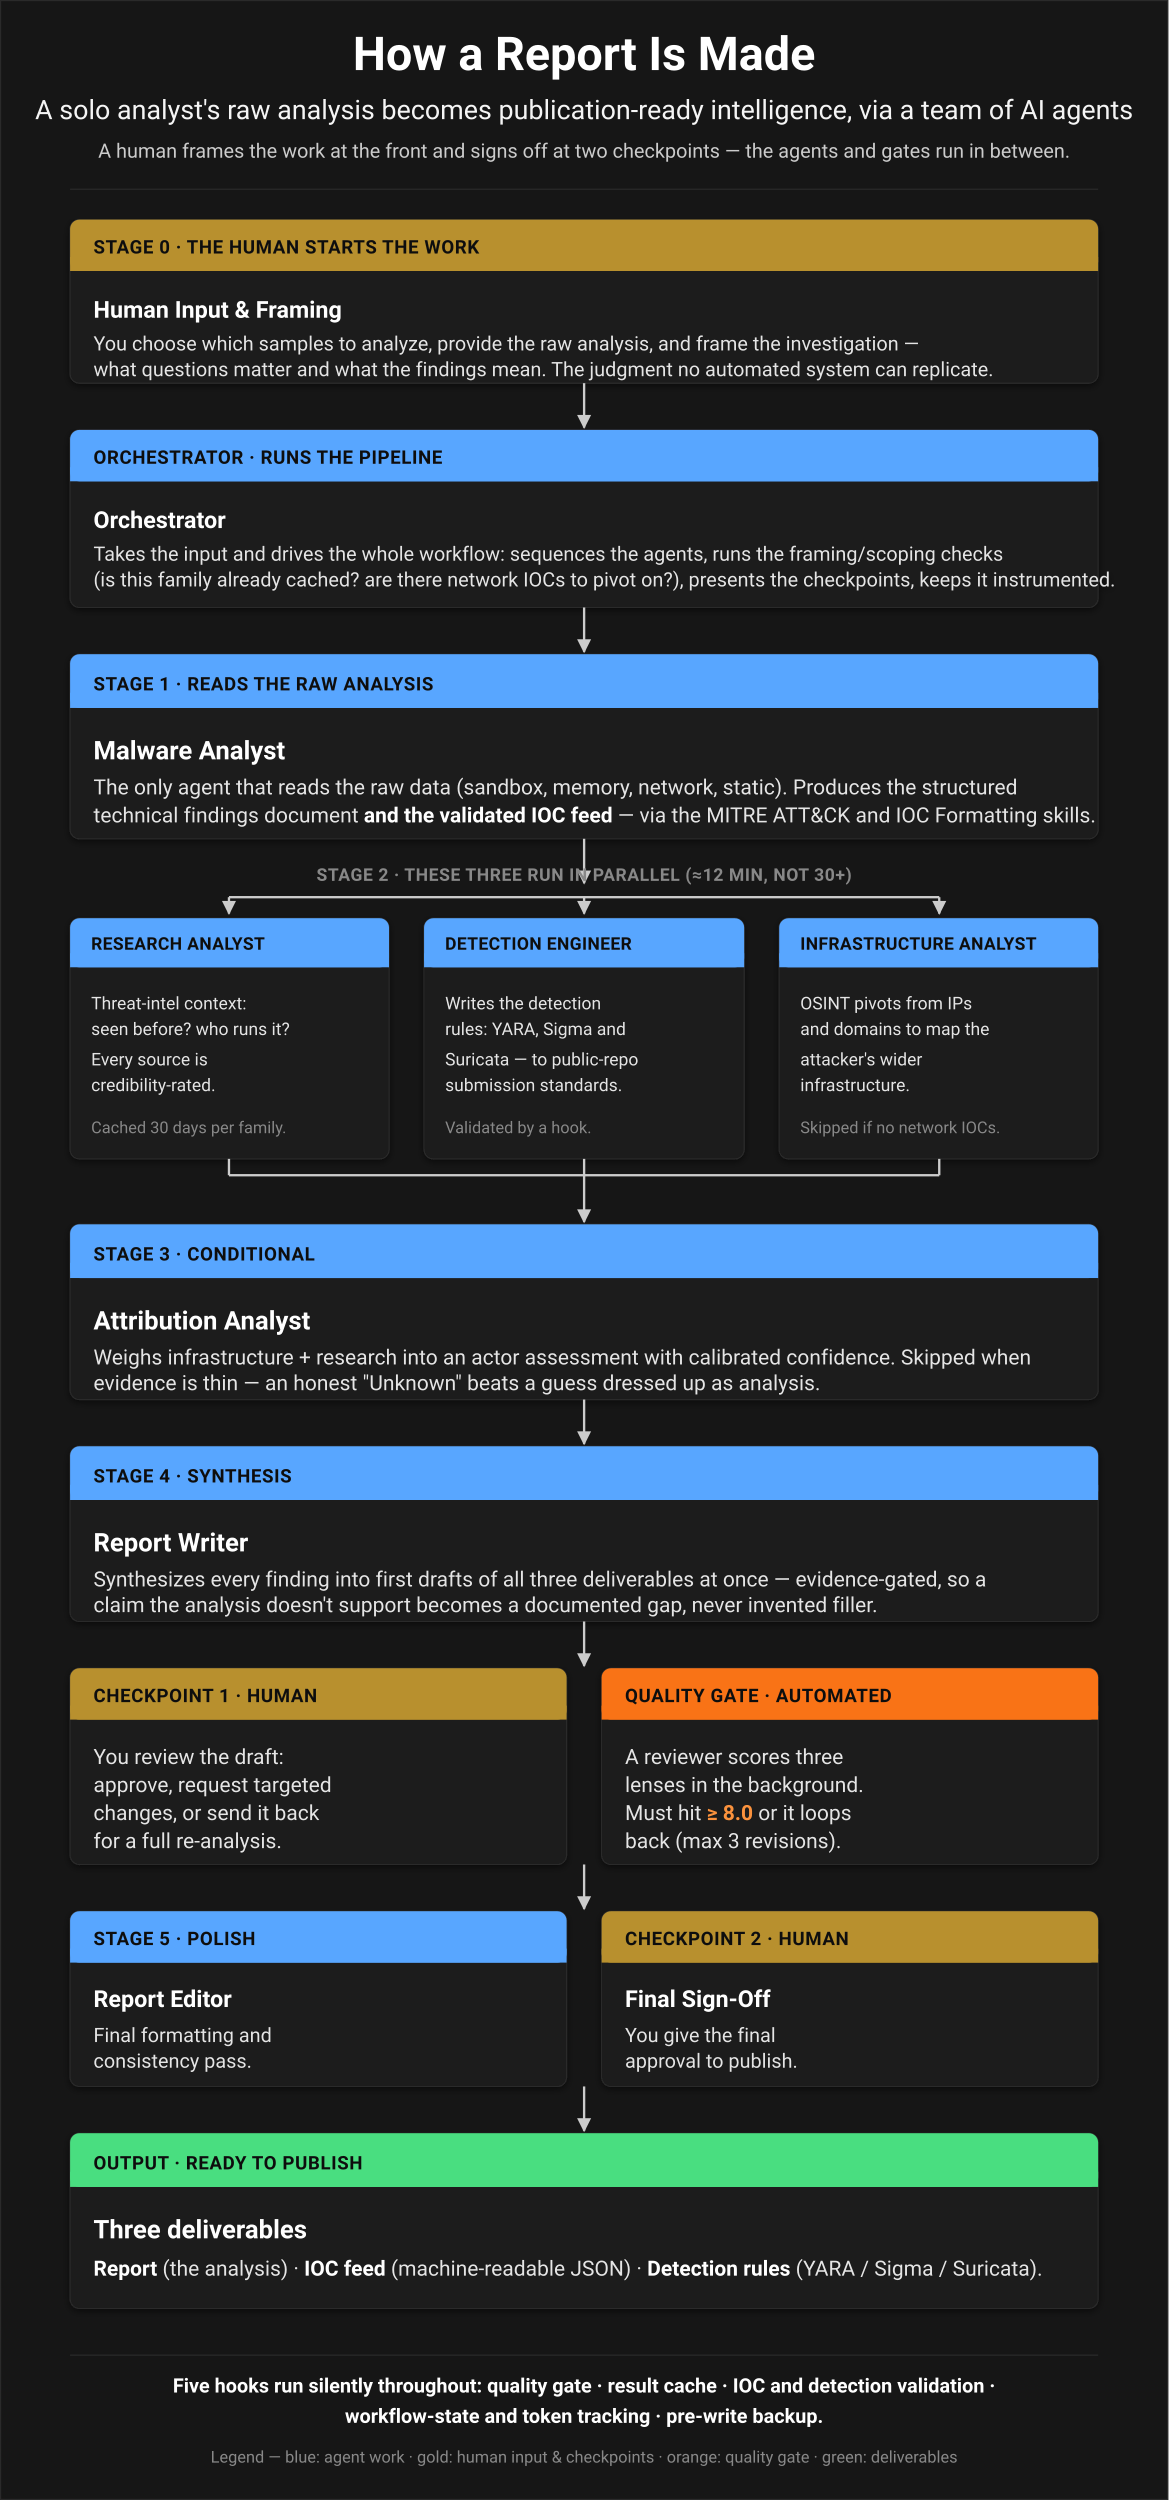
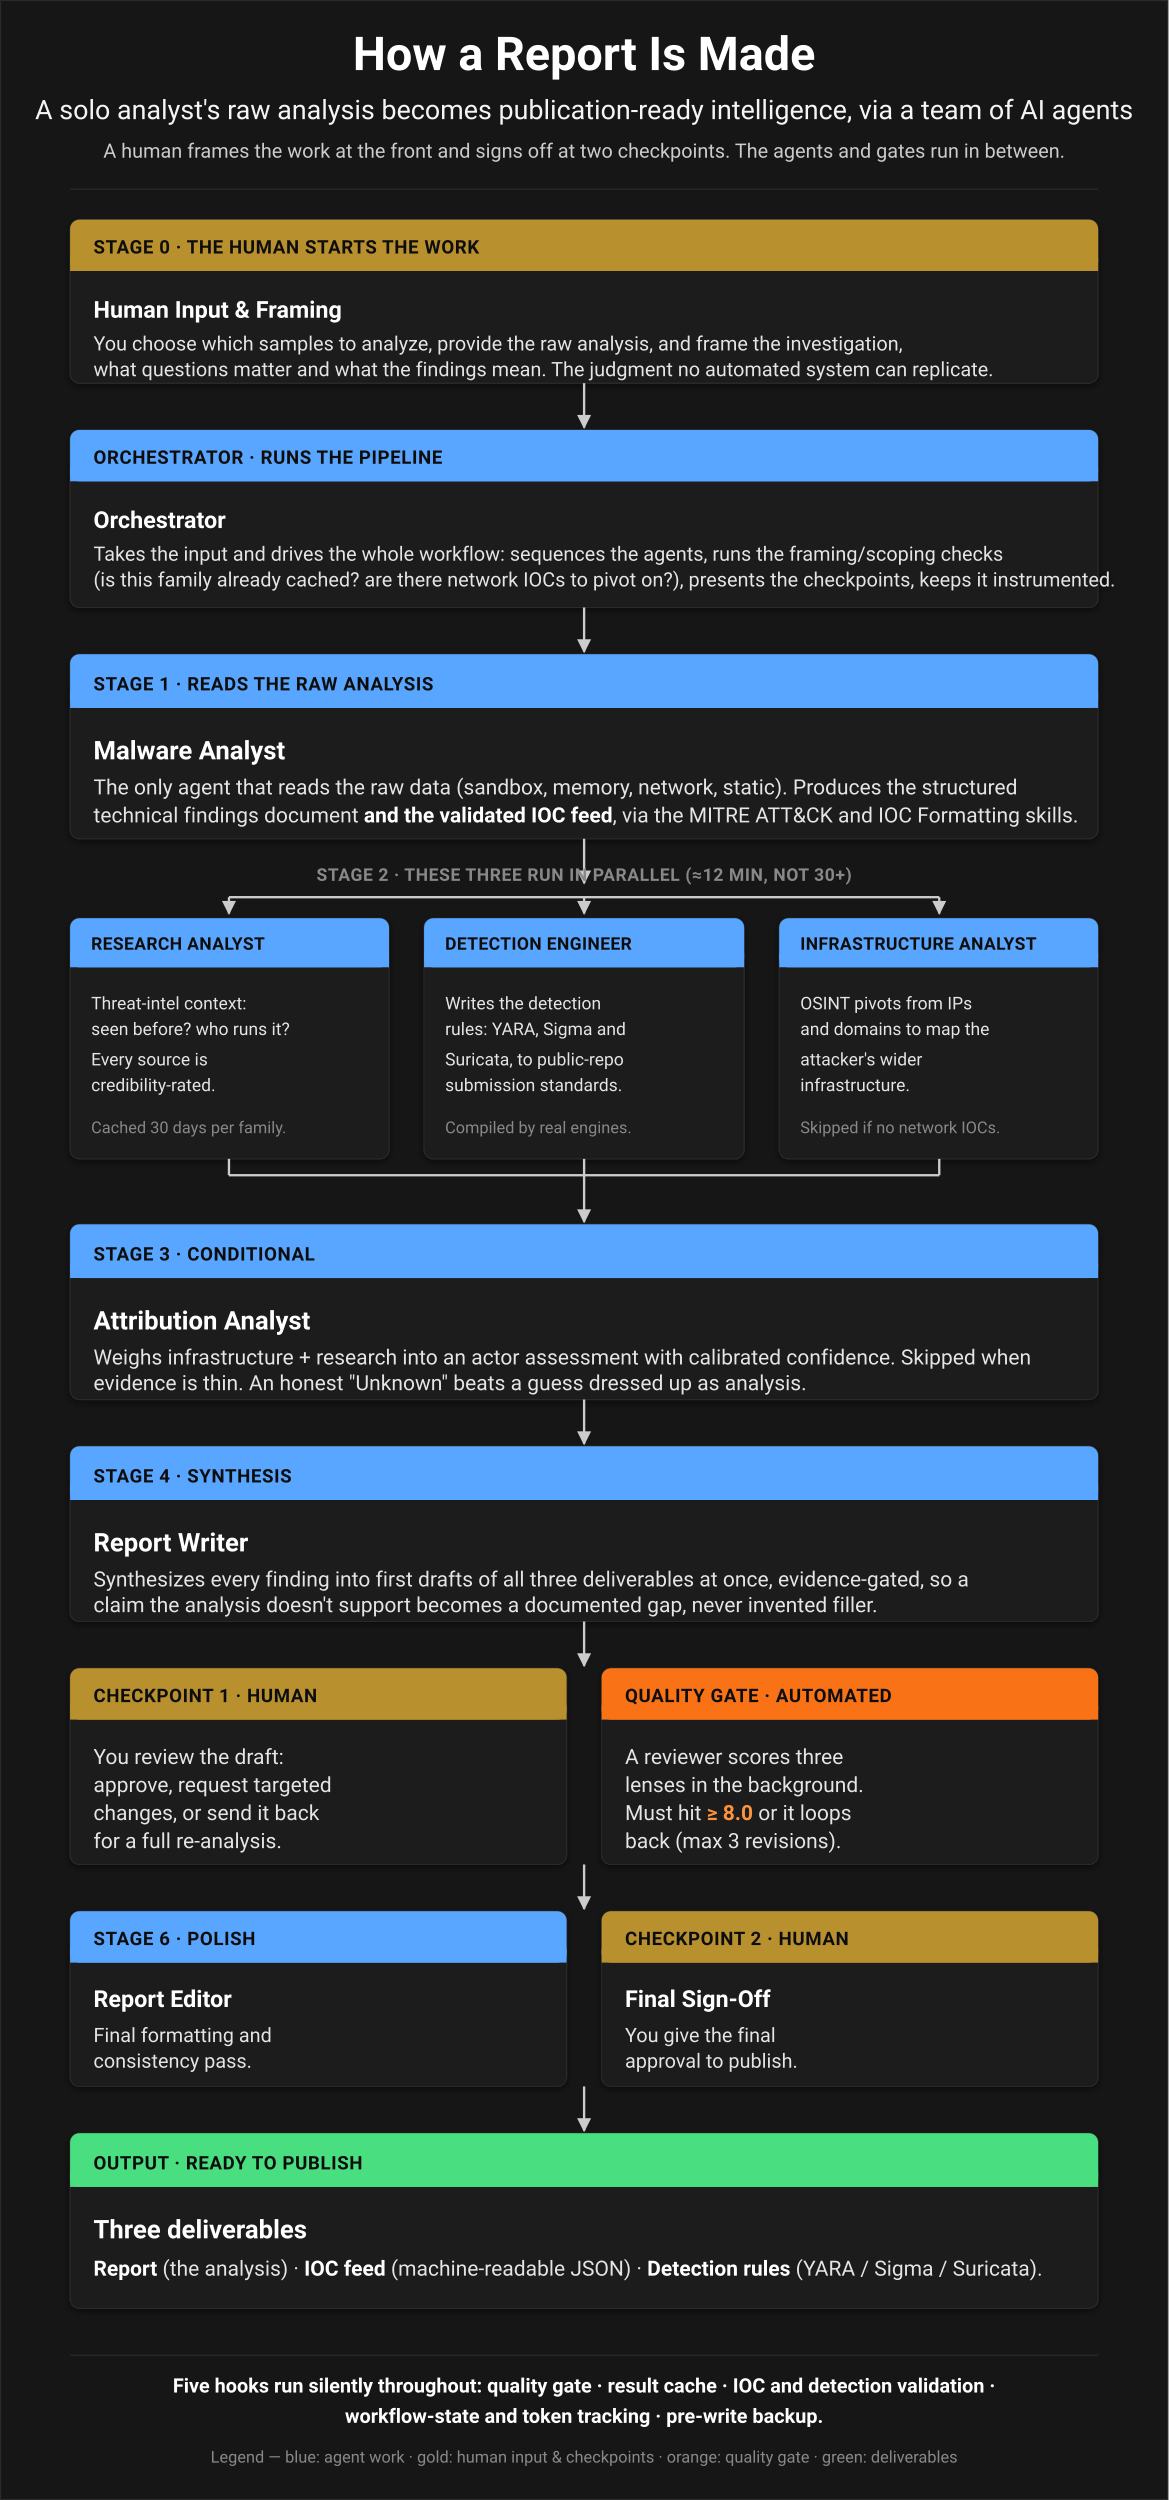
<svg xmlns="http://www.w3.org/2000/svg" viewBox="0 0 1000 2140" font-family="-apple-system, BlinkMacSystemFont, 'Segoe UI', Roboto, 'Helvetica Neue', Arial, sans-serif">
  <defs>
    <marker id="arrow" viewBox="0 0 10 10" refX="9" refY="5" markerWidth="6" markerHeight="6" orient="auto">
      <path d="M 0 0 L 10 5 L 0 10 z" fill="#cccccc" />
    </marker>
    <filter id="cardShadow" x="-2%" y="-2%" width="104%" height="108%">
      <feDropShadow dx="0" dy="2" stdDeviation="3" flood-color="#000" flood-opacity="0.55" />
    </filter>
  </defs>
  <rect width="1000" height="2140" fill="#161616" />
  <rect x="0.5" y="0.5" width="999" height="2139" fill="none" stroke="#2a2a2a" stroke-width="1" />
  <text x="500" y="60" text-anchor="middle" font-size="40" font-weight="700" fill="#ffffff">How a Report Is Made</text>
  <text x="500" y="102" text-anchor="middle" font-size="23" fill="#f5f5f5">A solo analyst's raw analysis becomes publication-ready intelligence, via a team of AI agents</text>
-   <text x="500" y="135" text-anchor="middle" font-size="17" fill="#cccccc">A human frames the work at the front and signs off at two checkpoints — the agents and gates run in between.</text>
+   <text x="500" y="135" text-anchor="middle" font-size="17" fill="#cccccc">A human frames the work at the front and signs off at two checkpoints. The agents and gates run in between.</text>
  <line x1="60" y1="162" x2="940" y2="162" stroke="#2a2a2a" stroke-width="1" />
  <g filter="url(#cardShadow)">
    <rect x="60" y="188" width="880" height="140" rx="8" fill="#1a1a1a" stroke="#2a2a2a" stroke-width="1" />
    <rect x="60" y="188" width="880" height="44" rx="8" fill="#b8902f" />
    <rect x="60" y="220" width="880" height="12" fill="#b8902f" />
    <text x="80" y="217" font-size="16" font-weight="700" fill="#111111" letter-spacing="0.5">STAGE 0 · THE HUMAN STARTS THE WORK</text>
    <text x="80" y="272" font-size="20" font-weight="700" fill="#ffffff">Human Input &amp; Framing</text>
-     <text x="80" y="300" font-size="17" fill="#e5e5e5">You choose which samples to analyze, provide the raw analysis, and frame the investigation —</text>
+     <text x="80" y="300" font-size="17" fill="#e5e5e5">You choose which samples to analyze, provide the raw analysis, and frame the investigation,</text>
    <text x="80" y="322" font-size="17" fill="#e5e5e5">what questions matter and what the findings mean. The judgment no automated system can replicate.</text>
  </g>
  <line x1="500" y1="328" x2="500" y2="366" stroke="#cccccc" stroke-width="2" marker-end="url(#arrow)" />
  <g filter="url(#cardShadow)">
    <rect x="60" y="368" width="880" height="152" rx="8" fill="#1a1a1a" stroke="#2a2a2a" stroke-width="1" />
    <rect x="60" y="368" width="880" height="44" rx="8" fill="#58a6ff" />
    <rect x="60" y="400" width="880" height="12" fill="#58a6ff" />
    <text x="80" y="397" font-size="16" font-weight="700" fill="#111111" letter-spacing="0.5">ORCHESTRATOR · RUNS THE PIPELINE</text>
    <text x="80" y="452" font-size="20" font-weight="700" fill="#ffffff">Orchestrator</text>
    <text x="80" y="480" font-size="17" fill="#e5e5e5">Takes the input and drives the whole workflow: sequences the agents, runs the framing/scoping checks</text>
    <text x="80" y="502" font-size="17" fill="#e5e5e5">(is this family already cached? are there network IOCs to pivot on?), presents the checkpoints, keeps it instrumented.</text>
  </g>
  <line x1="500" y1="520" x2="500" y2="558" stroke="#cccccc" stroke-width="2" marker-end="url(#arrow)" />
  <g filter="url(#cardShadow)">
    <rect x="60" y="560" width="880" height="158" rx="8" fill="#1a1a1a" stroke="#2a2a2a" stroke-width="1" />
    <rect x="60" y="560" width="880" height="46" rx="8" fill="#58a6ff" />
    <rect x="60" y="593" width="880" height="13" fill="#58a6ff" />
    <text x="80" y="591" font-size="16" font-weight="700" fill="#111111" letter-spacing="0.5">STAGE 1 · READS THE RAW ANALYSIS</text>
    <text x="80" y="650" font-size="22" font-weight="700" fill="#ffffff">Malware Analyst</text>
    <text x="80" y="680" font-size="18" fill="#e5e5e5">The only agent that reads the raw data (sandbox, memory, network, static). Produces the structured</text>
-     <text x="80" y="704" font-size="18" fill="#e5e5e5">technical findings document <tspan fill="#ffffff" font-weight="600">and the validated IOC feed</tspan> — via the MITRE ATT&amp;CK and IOC Formatting skills.</text>
+     <text x="80" y="704" font-size="18" fill="#e5e5e5">technical findings document <tspan fill="#ffffff" font-weight="600">and the validated IOC feed</tspan>, via the MITRE ATT&amp;CK and IOC Formatting skills.</text>
  </g>
  <line x1="500" y1="718" x2="500" y2="756" stroke="#cccccc" stroke-width="2" marker-end="url(#arrow)" />
  <text x="500" y="754" text-anchor="middle" font-size="15" font-weight="700" fill="#888888" letter-spacing="0.5">STAGE 2 · THESE THREE RUN IN PARALLEL (≈12 MIN, NOT 30+)</text>
  <path d="M 196 768 H 804" stroke="#cccccc" stroke-width="2" fill="none" />
  <line x1="196" y1="768" x2="196" y2="782" stroke="#cccccc" stroke-width="2" marker-end="url(#arrow)" />
  <line x1="500" y1="768" x2="500" y2="782" stroke="#cccccc" stroke-width="2" marker-end="url(#arrow)" />
  <line x1="804" y1="768" x2="804" y2="782" stroke="#cccccc" stroke-width="2" marker-end="url(#arrow)" />
  <g filter="url(#cardShadow)">
    <rect x="60" y="786" width="273" height="206" rx="8" fill="#1a1a1a" stroke="#2a2a2a" stroke-width="1" />
    <rect x="60" y="786" width="273" height="42" rx="8" fill="#58a6ff" />
    <rect x="60" y="816" width="273" height="12" fill="#58a6ff" />
    <text x="78" y="813" font-size="15" font-weight="700" fill="#111111" letter-spacing="0.3">RESEARCH ANALYST</text>
    <text x="78" y="864" font-size="15" fill="#e5e5e5">Threat-intel context:</text>
    <text x="78" y="886" font-size="15" fill="#e5e5e5">seen before? who runs it?</text>
    <text x="78" y="912" font-size="15" fill="#e5e5e5">Every source is</text>
    <text x="78" y="934" font-size="15" fill="#e5e5e5">credibility-rated.</text>
    <text x="78" y="970" font-size="14" fill="#888888">Cached 30 days per family.</text>
  </g>
  <g filter="url(#cardShadow)">
    <rect x="363" y="786" width="274" height="206" rx="8" fill="#1a1a1a" stroke="#2a2a2a" stroke-width="1" />
    <rect x="363" y="786" width="274" height="42" rx="8" fill="#58a6ff" />
    <rect x="363" y="816" width="274" height="12" fill="#58a6ff" />
    <text x="381" y="813" font-size="15" font-weight="700" fill="#111111" letter-spacing="0.3">DETECTION ENGINEER</text>
    <text x="381" y="864" font-size="15" fill="#e5e5e5">Writes the detection</text>
    <text x="381" y="886" font-size="15" fill="#e5e5e5">rules: YARA, Sigma and</text>
-     <text x="381" y="912" font-size="15" fill="#e5e5e5">Suricata — to public-repo</text>
+     <text x="381" y="912" font-size="15" fill="#e5e5e5">Suricata, to public-repo</text>
    <text x="381" y="934" font-size="15" fill="#e5e5e5">submission standards.</text>
-     <text x="381" y="970" font-size="14" fill="#888888">Validated by a hook.</text>
+     <text x="381" y="970" font-size="14" fill="#888888">Compiled by real engines.</text>
  </g>
  <g filter="url(#cardShadow)">
    <rect x="667" y="786" width="273" height="206" rx="8" fill="#1a1a1a" stroke="#2a2a2a" stroke-width="1" />
    <rect x="667" y="786" width="273" height="42" rx="8" fill="#58a6ff" />
    <rect x="667" y="816" width="273" height="12" fill="#58a6ff" />
    <text x="685" y="813" font-size="15" font-weight="700" fill="#111111" letter-spacing="0.3">INFRASTRUCTURE ANALYST</text>
    <text x="685" y="864" font-size="15" fill="#e5e5e5">OSINT pivots from IPs</text>
    <text x="685" y="886" font-size="15" fill="#e5e5e5">and domains to map the</text>
    <text x="685" y="912" font-size="15" fill="#e5e5e5">attacker's wider</text>
    <text x="685" y="934" font-size="15" fill="#e5e5e5">infrastructure.</text>
    <text x="685" y="970" font-size="14" fill="#888888">Skipped if no network IOCs.</text>
  </g>
  <line x1="196" y1="992" x2="196" y2="1006" stroke="#cccccc" stroke-width="2" />
  <line x1="500" y1="992" x2="500" y2="1006" stroke="#cccccc" stroke-width="2" />
  <line x1="804" y1="992" x2="804" y2="1006" stroke="#cccccc" stroke-width="2" />
  <path d="M 196 1006 H 804" stroke="#cccccc" stroke-width="2" fill="none" />
  <line x1="500" y1="1006" x2="500" y2="1046" stroke="#cccccc" stroke-width="2" marker-end="url(#arrow)" />
  <g filter="url(#cardShadow)">
    <rect x="60" y="1048" width="880" height="150" rx="8" fill="#1a1a1a" stroke="#2a2a2a" stroke-width="1" />
    <rect x="60" y="1048" width="880" height="46" rx="8" fill="#58a6ff" />
    <rect x="60" y="1081" width="880" height="13" fill="#58a6ff" />
    <text x="80" y="1079" font-size="16" font-weight="700" fill="#111111" letter-spacing="0.5">STAGE 3 · CONDITIONAL</text>
    <text x="80" y="1138" font-size="22" font-weight="700" fill="#ffffff">Attribution Analyst</text>
    <text x="80" y="1168" font-size="18" fill="#e5e5e5">Weighs infrastructure + research into an actor assessment with calibrated confidence. Skipped when</text>
-     <text x="80" y="1190" font-size="18" fill="#e5e5e5">evidence is thin — an honest "Unknown" beats a guess dressed up as analysis.</text>
+     <text x="80" y="1190" font-size="18" fill="#e5e5e5">evidence is thin. An honest "Unknown" beats a guess dressed up as analysis.</text>
  </g>
  <line x1="500" y1="1198" x2="500" y2="1236" stroke="#cccccc" stroke-width="2" marker-end="url(#arrow)" />
  <g filter="url(#cardShadow)">
    <rect x="60" y="1238" width="880" height="150" rx="8" fill="#1a1a1a" stroke="#2a2a2a" stroke-width="1" />
    <rect x="60" y="1238" width="880" height="46" rx="8" fill="#58a6ff" />
    <rect x="60" y="1271" width="880" height="13" fill="#58a6ff" />
    <text x="80" y="1269" font-size="16" font-weight="700" fill="#111111" letter-spacing="0.5">STAGE 4 · SYNTHESIS</text>
    <text x="80" y="1328" font-size="22" font-weight="700" fill="#ffffff">Report Writer</text>
-     <text x="80" y="1358" font-size="18" fill="#e5e5e5">Synthesizes every finding into first drafts of all three deliverables at once — evidence-gated, so a</text>
+     <text x="80" y="1358" font-size="18" fill="#e5e5e5">Synthesizes every finding into first drafts of all three deliverables at once, evidence-gated, so a</text>
    <text x="80" y="1380" font-size="18" fill="#e5e5e5">claim the analysis doesn't support becomes a documented gap, never invented filler.</text>
  </g>
  <line x1="500" y1="1388" x2="500" y2="1426" stroke="#cccccc" stroke-width="2" marker-end="url(#arrow)" />
  <g filter="url(#cardShadow)">
    <rect x="60" y="1428" width="425" height="168" rx="8" fill="#1a1a1a" stroke="#2a2a2a" stroke-width="1" />
    <rect x="60" y="1428" width="425" height="44" rx="8" fill="#b8902f" />
    <rect x="60" y="1460" width="425" height="12" fill="#b8902f" />
    <text x="80" y="1457" font-size="16" font-weight="700" fill="#111111" letter-spacing="0.5">CHECKPOINT 1 · HUMAN</text>
    <text x="80" y="1510" font-size="18" fill="#e5e5e5">You review the draft:</text>
    <text x="80" y="1534" font-size="18" fill="#e5e5e5">approve, request targeted</text>
    <text x="80" y="1558" font-size="18" fill="#e5e5e5">changes, or send it back</text>
    <text x="80" y="1582" font-size="18" fill="#e5e5e5">for a full re-analysis.</text>
  </g>
  <g filter="url(#cardShadow)">
    <rect x="515" y="1428" width="425" height="168" rx="8" fill="#1a1a1a" stroke="#2a2a2a" stroke-width="1" />
    <rect x="515" y="1428" width="425" height="44" rx="8" fill="#f97316" />
    <rect x="515" y="1460" width="425" height="12" fill="#f97316" />
    <text x="535" y="1457" font-size="16" font-weight="700" fill="#111111" letter-spacing="0.5">QUALITY GATE · AUTOMATED</text>
    <text x="535" y="1510" font-size="18" fill="#e5e5e5">A reviewer scores three</text>
    <text x="535" y="1534" font-size="18" fill="#e5e5e5">lenses in the background.</text>
    <text x="535" y="1558" font-size="18" fill="#e5e5e5">Must hit <tspan fill="#fb923c" font-weight="700">≥ 8.0</tspan> or it loops</text>
    <text x="535" y="1582" font-size="18" fill="#e5e5e5">back (max 3 revisions).</text>
  </g>
  <line x1="500" y1="1596" x2="500" y2="1634" stroke="#cccccc" stroke-width="2" marker-end="url(#arrow)" />
  <g filter="url(#cardShadow)">
    <rect x="60" y="1636" width="425" height="150" rx="8" fill="#1a1a1a" stroke="#2a2a2a" stroke-width="1" />
    <rect x="60" y="1636" width="425" height="44" rx="8" fill="#58a6ff" />
    <rect x="60" y="1668" width="425" height="12" fill="#58a6ff" />
-     <text x="80" y="1665" font-size="16" font-weight="700" fill="#111111" letter-spacing="0.5">STAGE 5 · POLISH</text>
+     <text x="80" y="1665" font-size="16" font-weight="700" fill="#111111" letter-spacing="0.5">STAGE 6 · POLISH</text>
    <text x="80" y="1718" font-size="20" font-weight="700" fill="#ffffff">Report Editor</text>
    <text x="80" y="1748" font-size="17" fill="#e5e5e5">Final formatting and</text>
    <text x="80" y="1770" font-size="17" fill="#e5e5e5">consistency pass.</text>
  </g>
  <g filter="url(#cardShadow)">
    <rect x="515" y="1636" width="425" height="150" rx="8" fill="#1a1a1a" stroke="#2a2a2a" stroke-width="1" />
    <rect x="515" y="1636" width="425" height="44" rx="8" fill="#b8902f" />
    <rect x="515" y="1668" width="425" height="12" fill="#b8902f" />
    <text x="535" y="1665" font-size="16" font-weight="700" fill="#111111" letter-spacing="0.5">CHECKPOINT 2 · HUMAN</text>
    <text x="535" y="1718" font-size="20" font-weight="700" fill="#ffffff">Final Sign-Off</text>
    <text x="535" y="1748" font-size="17" fill="#e5e5e5">You give the final</text>
    <text x="535" y="1770" font-size="17" fill="#e5e5e5">approval to publish.</text>
  </g>
  <line x1="500" y1="1786" x2="500" y2="1824" stroke="#cccccc" stroke-width="2" marker-end="url(#arrow)" />
  <g filter="url(#cardShadow)">
    <rect x="60" y="1826" width="880" height="150" rx="8" fill="#1a1a1a" stroke="#2a2a2a" stroke-width="1" />
    <rect x="60" y="1826" width="880" height="46" rx="8" fill="#4ade80" />
    <rect x="60" y="1859" width="880" height="13" fill="#4ade80" />
    <text x="80" y="1857" font-size="16" font-weight="700" fill="#111111" letter-spacing="0.5">OUTPUT · READY TO PUBLISH</text>
    <text x="80" y="1916" font-size="22" font-weight="700" fill="#ffffff">Three deliverables</text>
    <text x="80" y="1948" font-size="18" fill="#e5e5e5">
      <tspan fill="#ffffff" font-weight="600">Report</tspan> (the analysis) · <tspan fill="#ffffff" font-weight="600">IOC feed</tspan> (machine-readable JSON) · <tspan fill="#ffffff" font-weight="600">Detection rules</tspan> (YARA / Sigma / Suricata).</text>
  </g>
  <line x1="60" y1="2016" x2="940" y2="2016" stroke="#2a2a2a" stroke-width="1" />
  <text x="500" y="2048" text-anchor="middle" font-size="17" font-weight="600" fill="#ffffff">Five hooks run silently throughout: quality gate · result cache · IOC and detection validation ·</text>
  <text x="500" y="2074" text-anchor="middle" font-size="17" font-weight="600" fill="#ffffff">workflow-state and token tracking · pre-write backup.</text>
  <text x="500" y="2108" text-anchor="middle" font-size="14" fill="#888888">Legend — blue: agent work · gold: human input &amp; checkpoints · orange: quality gate · green: deliverables</text>
</svg>
